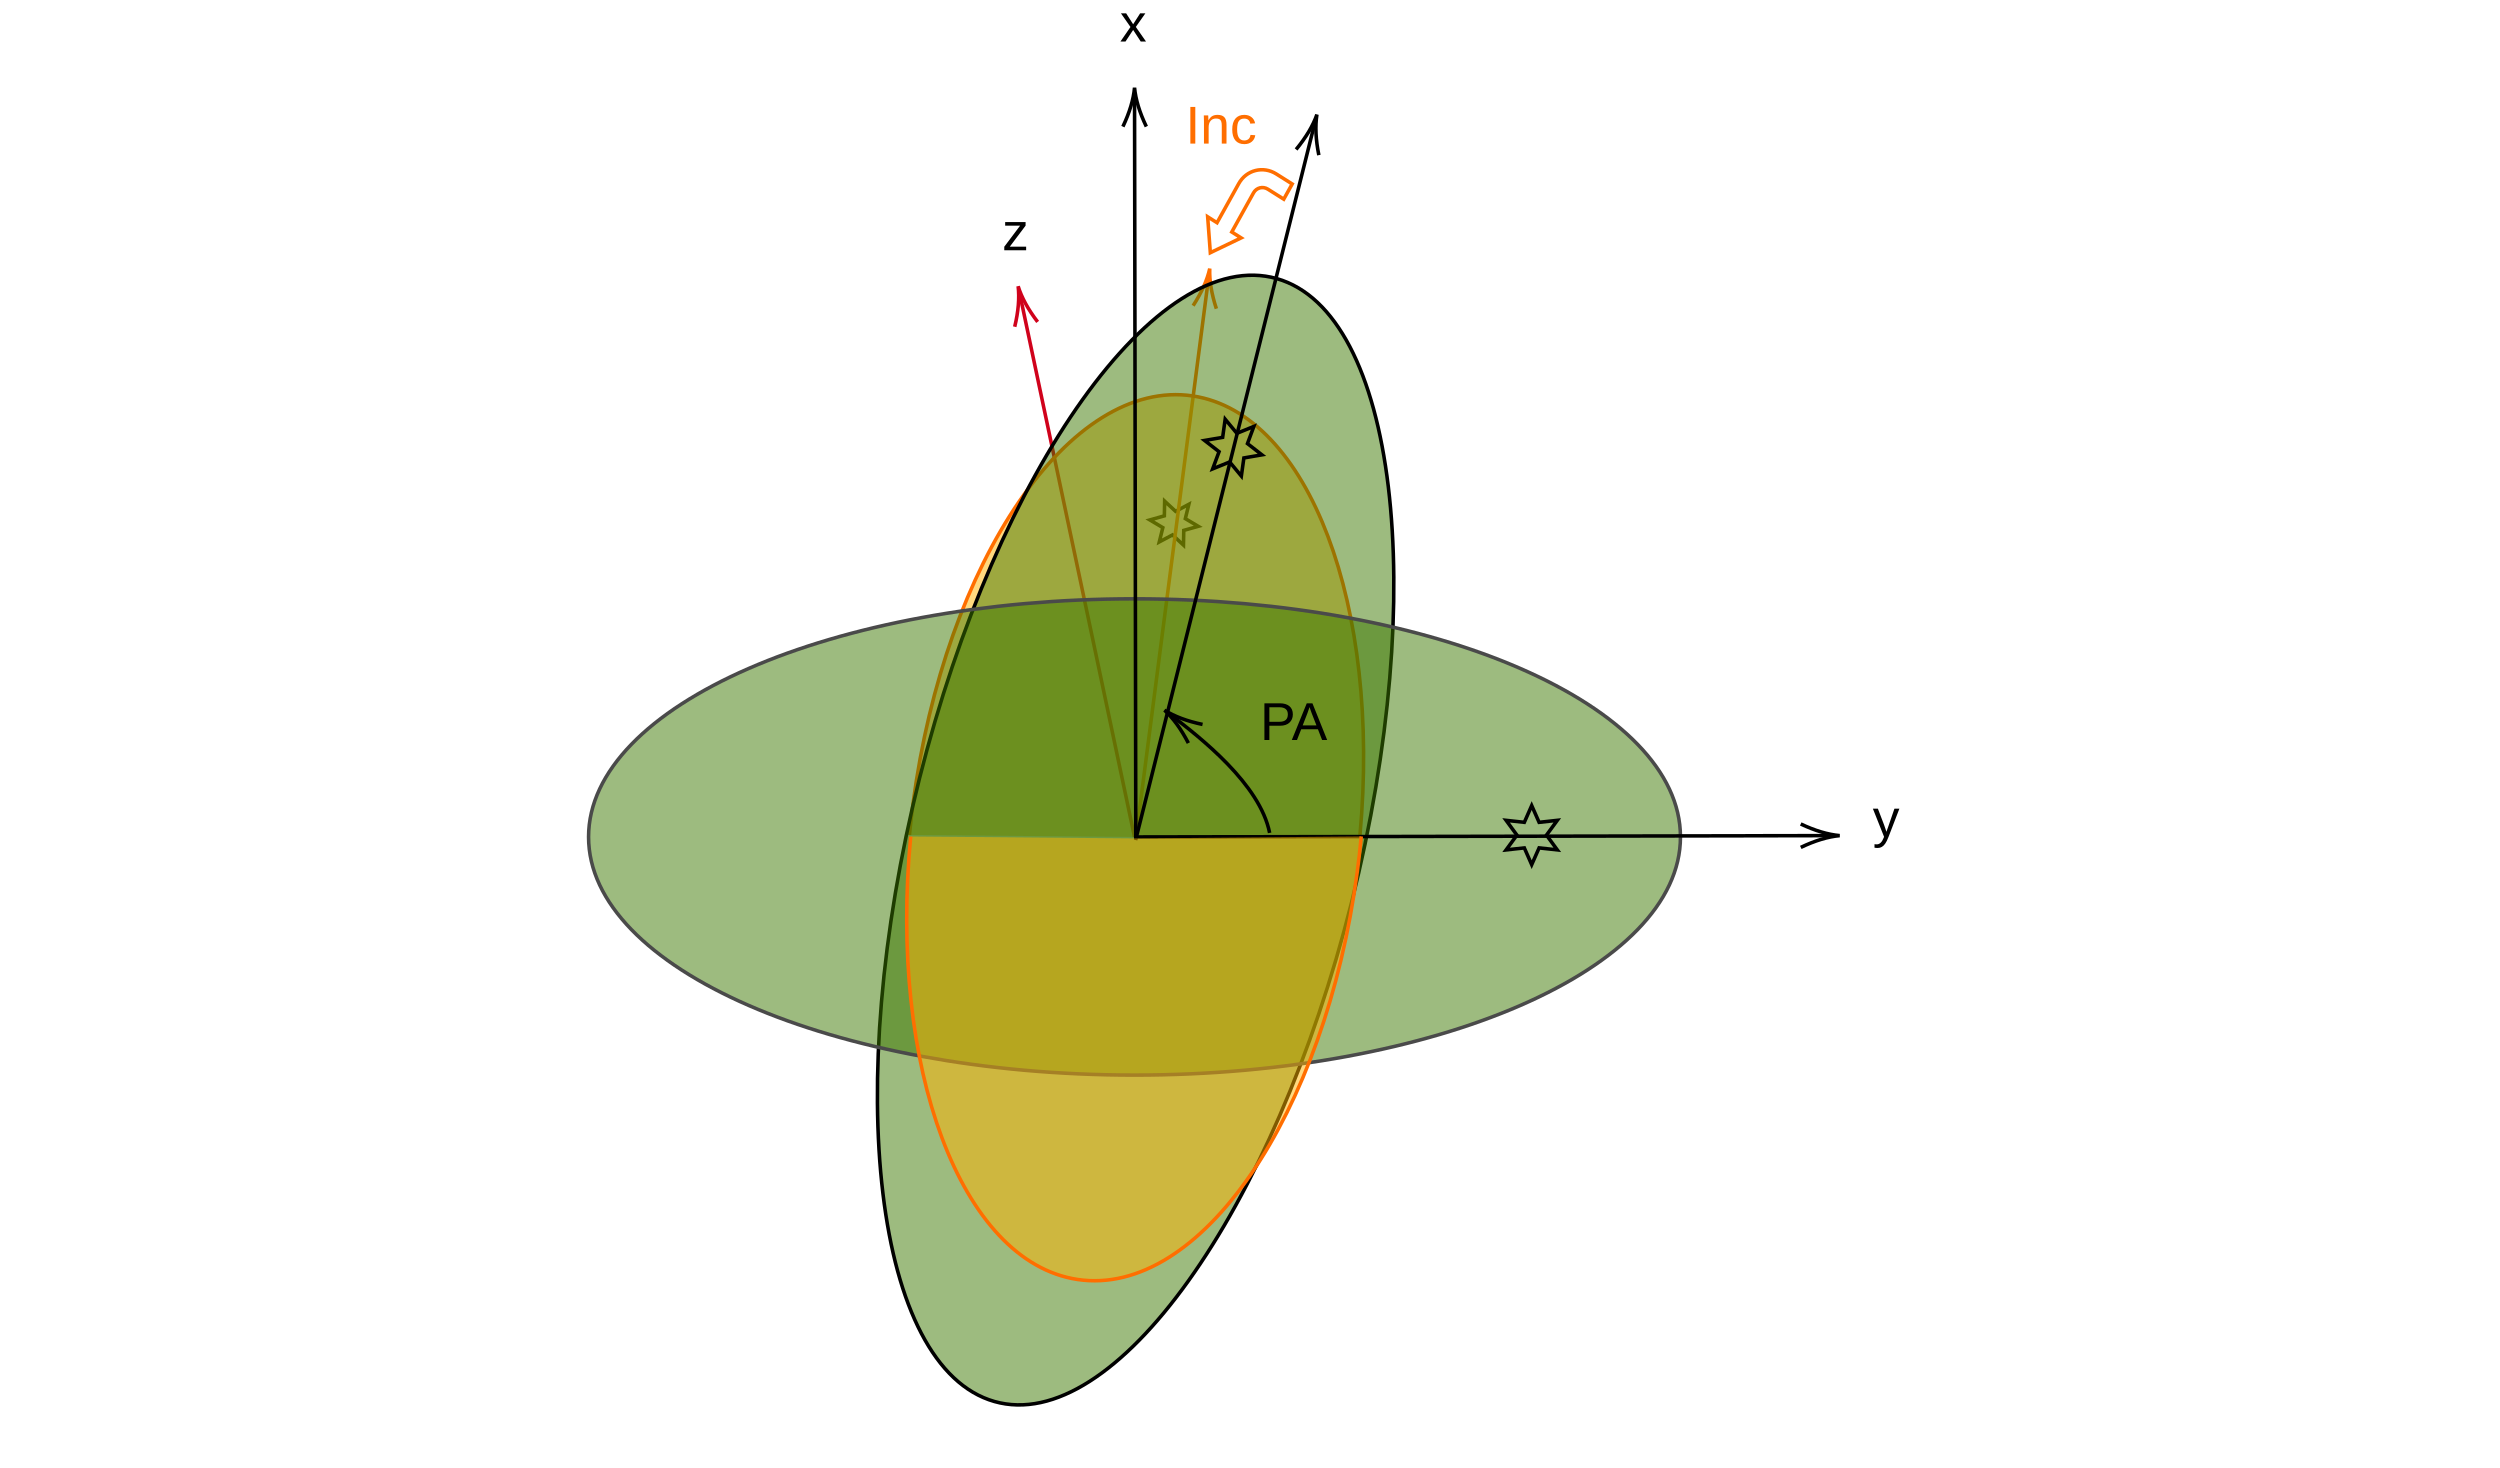
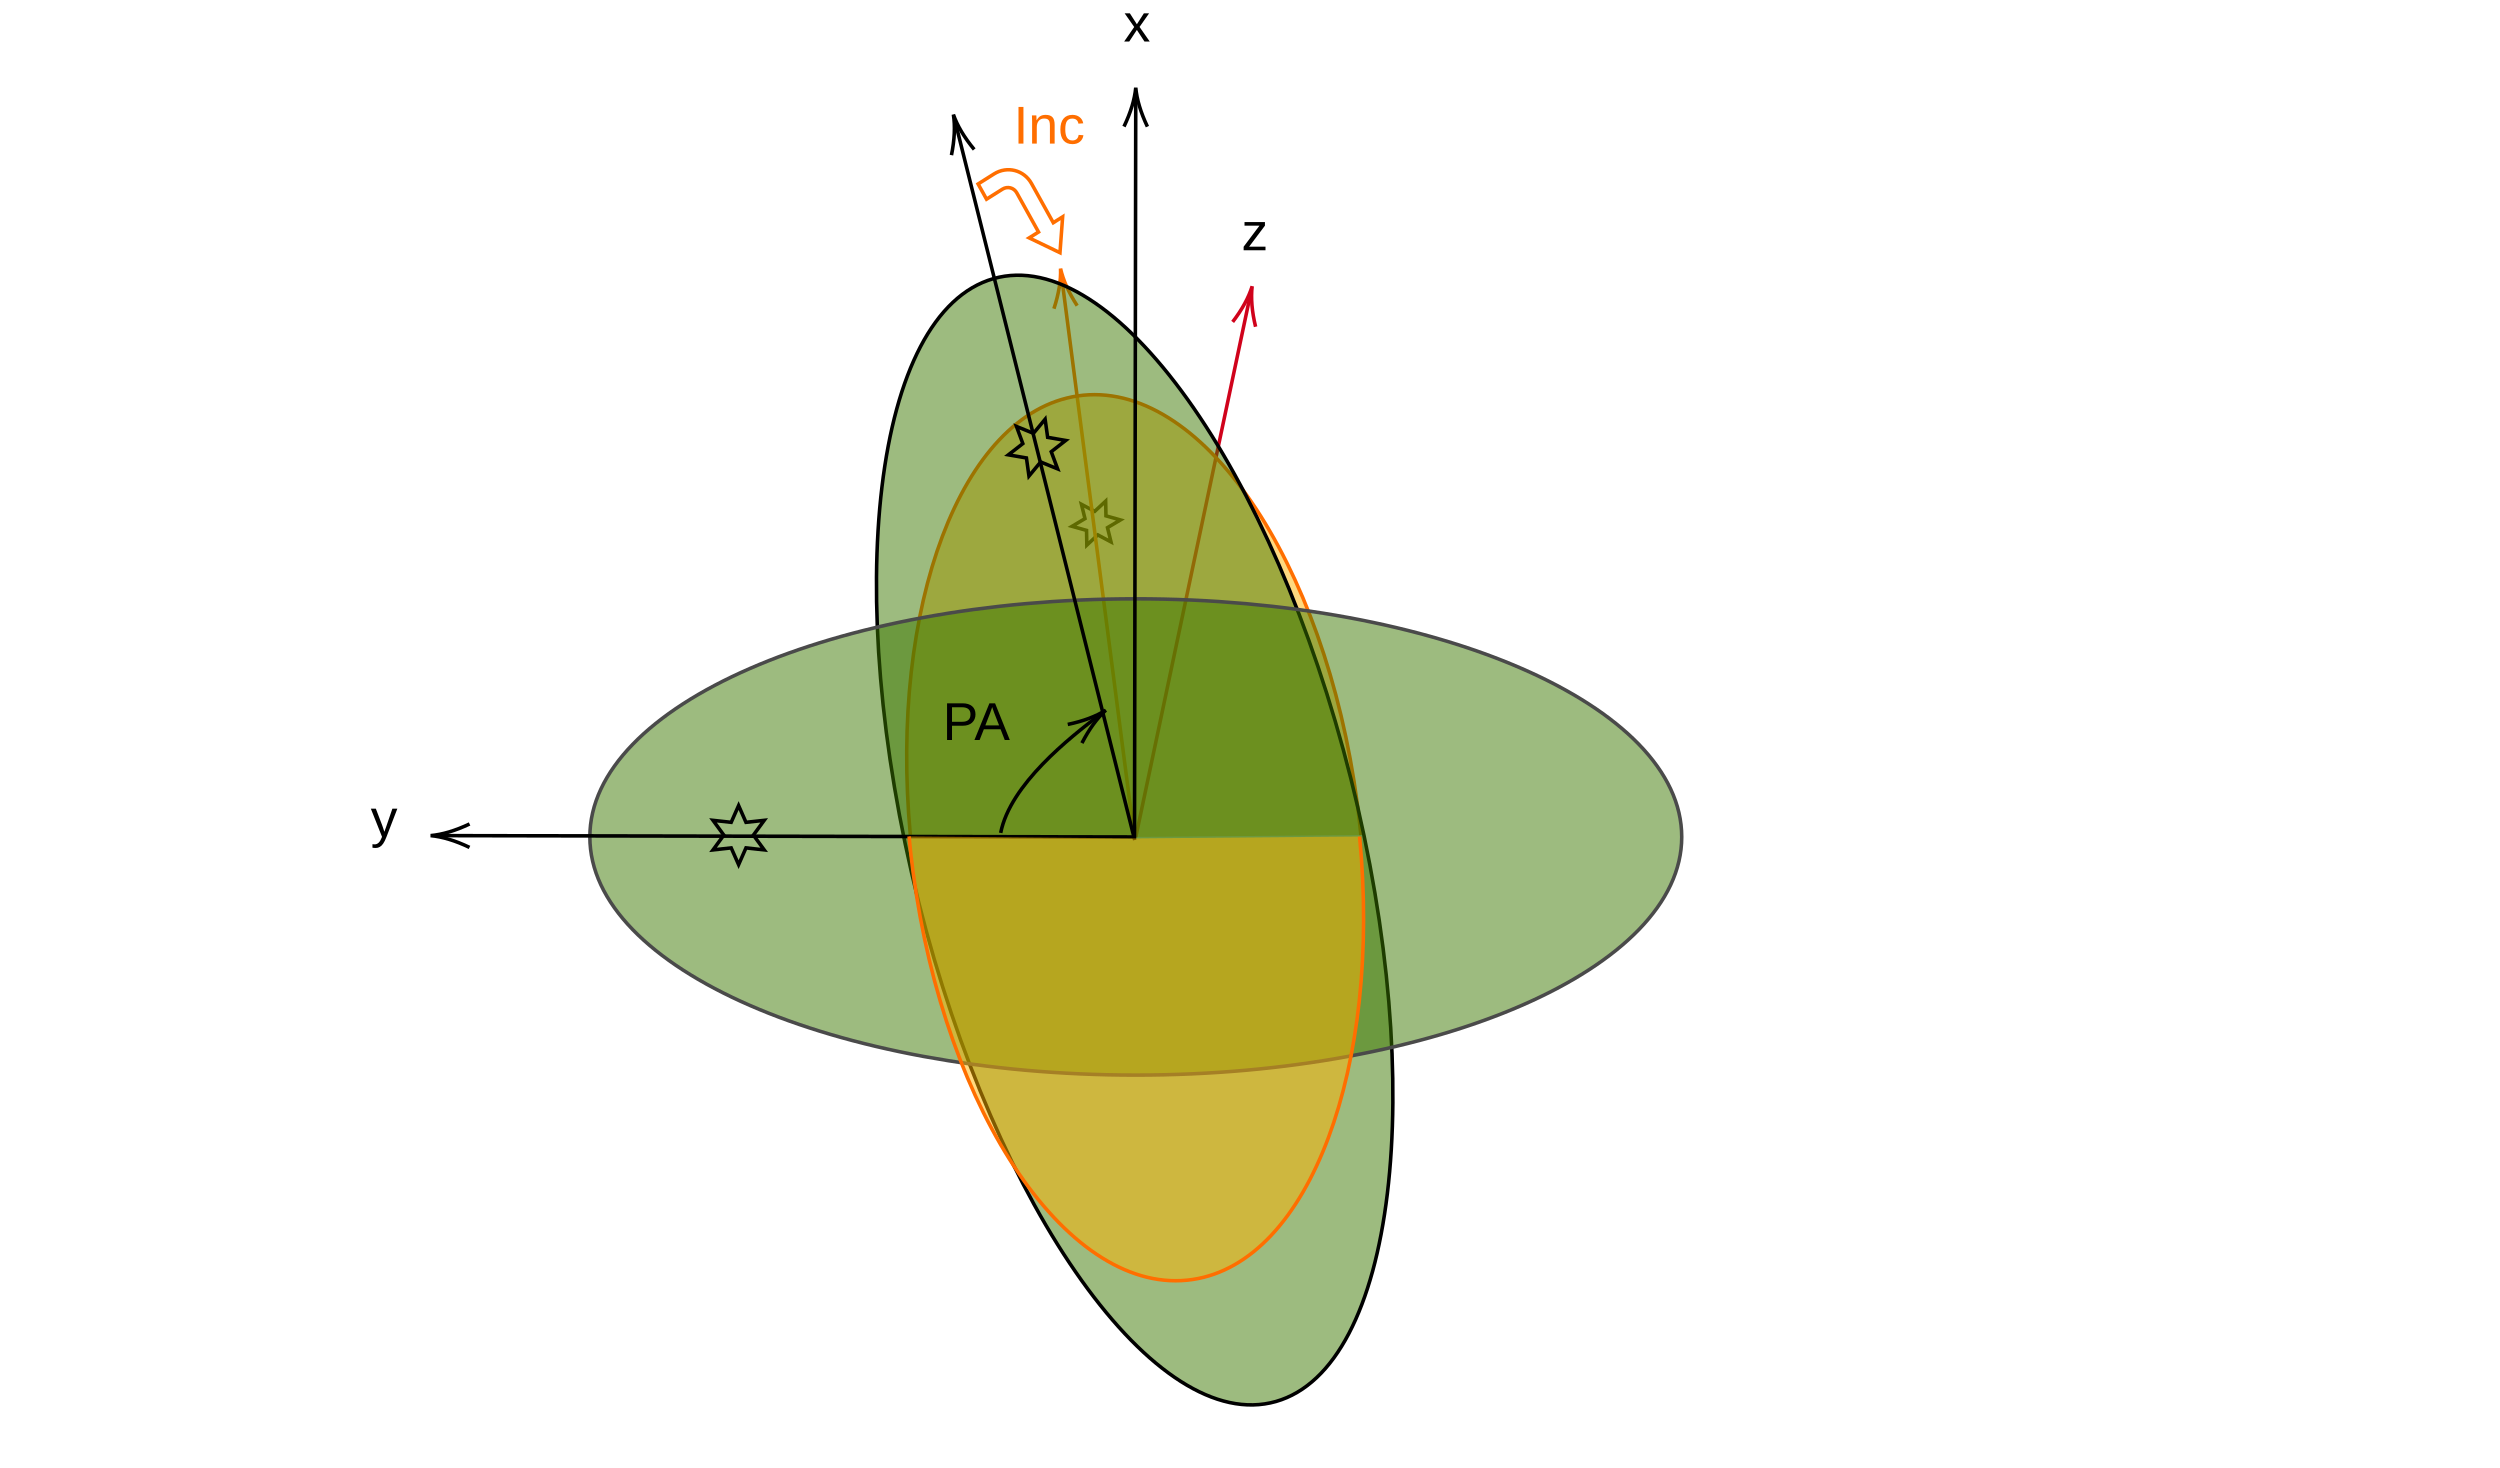
<svg xmlns="http://www.w3.org/2000/svg" x="0" y="0" width="702" height="412" style="         width:702px;         height:412px;         background: #FFF;         fill: none; ">
  <svg class="role-diagram-draw-area" style="overflow: visible;">
-     <g class="shapes-region" style="stroke: black; fill: none;">
+     <g class="shapes-region" transform="matrix(-1,0,0,1,637.5,0)" style="stroke: black; fill: none;">
      <g class="composite-shape">
        <path class="real" d=" M322.88,146 L326.95,144.85 L327.03,140.72 L330.11,143.59 L333.83,141.61 L332.84,145.63 L336.47,147.79 L332.4,148.93 L332.32,153.07 L329.24,150.2 L325.53,152.17 L326.52,148.16 Z" style="stroke-width: 1; stroke: rgb(0, 0, 0); fill: none; fill-opacity: 1;" />
      </g>
      <g class="arrow-line">
        <path class="connection real" stroke-dasharray="" d="  M318.57,235.02 L286.31,82.33" style="stroke: rgb(208, 2, 27); stroke-opacity: 1; stroke-width: 1; fill: rgb(205, 15, 15); fill-opacity: 1;" />
        <g stroke="rgb(208,2,27)" stroke-opacity="1" transform="matrix(0.2067165,0.9784009,-0.9784009,0.2067165,285.892,80.3775)" style="stroke: rgb(208, 2, 27); stroke-width: 1;">
          <path d=" M10.93,-3.29 Q4.96,-0.45 0,0 Q4.96,0.45 10.93,3.29" />
        </g>
      </g>
      <g class="arrow-line">
        <path class="connection real" stroke-dasharray="" d="  M318.93,235.43 L339.44,77.4" style="stroke: rgb(255, 110, 0); stroke-opacity: 1; stroke-width: 1; fill: none; fill-opacity: 1;" />
        <g stroke="rgb(255,110,0)" stroke-opacity="1" transform="matrix(-0.1286225,0.9916936,-0.9916936,-0.1286225,339.6985,75.41944)" style="stroke: rgb(255, 110, 0); stroke-width: 1;">
          <path d=" M10.93,-3.29 Q4.96,-0.45 0,0 Q4.96,0.45 10.93,3.29" />
        </g>
      </g>
      <g class="composite-shape">
        <path class="real" d=" M255.37,234.47 C255.65,231.57 255.99,228.65 256.37,225.71 C265.4,157.32 300.57,106.04 334.92,111.18 C367.61,116.07 387.78,170.28 381.88,234.45 L318.57,235.02 Z" style="stroke-width: 1; stroke: none; stroke-opacity: 1; fill: rgb(255, 180, 0); fill-opacity: 0.5;" />
        <path class="real" d=" M255.37,234.47 C255.65,231.57 255.99,228.65 256.37,225.71 C265.4,157.32 300.57,106.04 334.92,111.18 C367.61,116.07 387.78,170.28 381.88,234.45" style="stroke-width: 1; stroke: rgb(255, 110, 0); stroke-opacity: 1; fill: none; fill-opacity: 0.5;" />
      </g>
      <g class="composite-shape">
        <path class="real" d=" M279.22,393.54 C245.71,383.98 236.29,305.65 258.19,218.58 C280.1,131.51 325.02,68.68 358.54,78.24 C392.06,87.8 401.47,166.13 379.57,253.2 C357.67,340.27 312.74,403.1 279.22,393.54 Z" style="stroke-width: 1; stroke: rgb(0, 0, 0); stroke-opacity: 1; fill: rgb(60, 120, 0); fill-opacity: 0.5;" />
      </g>
      <g class="composite-shape">
        <path class="real" d=" M165.27,235.02 C165.27,198.09 233.91,168.15 318.57,168.15 C403.24,168.15 471.87,198.09 471.87,235.02 C471.87,271.95 403.24,301.89 318.57,301.89 C233.91,301.89 165.27,271.95 165.27,235.02 Z" style="stroke-width: 1; stroke: rgb(74, 74, 74); stroke-opacity: 1; fill: rgb(60, 120, 0); fill-opacity: 0.5;" />
      </g>
      <g class="arrow-line">
        <path class="connection real" stroke-dasharray="" d="  M318.57,235.02 L514.58,234.64" style="stroke: rgb(0, 0, 0); stroke-opacity: 1; stroke-width: 1; fill: none; fill-opacity: 1;" />
        <g stroke="rgb(0,0,0)" stroke-opacity="1" transform="matrix(-0.9999982,0.001919861,-0.001919861,-0.9999982,516.5817,234.6409)" style="stroke: rgb(0, 0, 0); stroke-width: 1;">
          <path d=" M10.93,-3.29 Q4.96,-0.45 0,0 Q4.96,0.45 10.93,3.29" />
        </g>
      </g>
      <g class="arrow-line">
        <path class="connection real" stroke-dasharray="" d="  M318.93,235.43 L318.58,26.62" style="stroke: rgb(0, 0, 0); stroke-opacity: 1; stroke-width: 1; fill: none; fill-opacity: 1;" />
        <g stroke="rgb(0,0,0)" stroke-opacity="1" transform="matrix(0.001745328,0.9999985,-0.9999985,0.001745328,318.5791,24.62101)" style="stroke: rgb(0, 0, 0); stroke-width: 1;">
          <path d=" M10.93,-3.29 Q4.96,-0.45 0,0 Q4.96,0.45 10.93,3.29" />
        </g>
      </g>
      <g class="arrow-line">
        <path class="connection real" stroke-dasharray="" d="  M318.88,235.89 L356.23,86.41 L369.3,34.1" style="stroke: rgb(0, 0, 0); stroke-opacity: 1; stroke-width: 1; fill: none; fill-opacity: 1;" />
        <g stroke="rgb(0,0,0)" stroke-opacity="1" transform="matrix(-0.2424299,0.9701689,-0.9701689,-0.2424299,369.7882,32.16266)" style="stroke: rgb(0, 0, 0); stroke-width: 1;">
          <path d=" M10.93,-3.29 Q4.96,-0.45 0,0 Q4.96,0.45 10.93,3.29" />
        </g>
      </g>
      <g class="composite-shape">
        <path class="real" d=" M362.85,51.66 L358.39,48.85 C354.69,46.52 349.97,47.72 347.85,51.54 L341.74,62.54 L339.11,60.88 L339.86,70.96 L348.51,66.8 L345.88,65.15 L351.99,54.15 C352.8,52.69 354.6,52.23 356.02,53.12 L360.48,55.93 Z" style="stroke-width: 1; stroke: rgb(255, 110, 0); stroke-opacity: 1; fill: none; fill-opacity: 1;" />
      </g>
      <g class="composite-shape">
        <path class="real" d=" M382.24,234.87 C381.94,238.14 381.57,241.43 381.13,244.74 C372.1,313.14 336.94,364.42 302.59,359.28 C269.71,354.36 249.5,299.55 255.73,234.89 L318.93,235.43 Z" style="stroke-width: 1; stroke: none; stroke-opacity: 1; fill: rgb(255, 180, 0); fill-opacity: 0.5;" />
        <path class="real" d=" M382.24,234.87 C381.94,238.14 381.57,241.43 381.13,244.74 C372.1,313.14 336.94,364.42 302.59,359.28 C269.71,354.36 249.5,299.55 255.73,234.89" style="stroke-width: 1; stroke: rgb(255, 110, 0); stroke-opacity: 1; fill: none; fill-opacity: 0.5;" />
      </g>
      <g class="arrow-line">
        <path class="connection real" stroke-dasharray="" d="  M356.51,233.88 C353.84,220.24 337.12,207.14 328.53,200.59" style="stroke: rgb(0, 0, 0); stroke-width: 1; fill: none; fill-opacity: 1;" />
        <g stroke="#000" transform="matrix(0.796002,0.605294,-0.605294,0.796002,326.9845,199.4229)" style="stroke: rgb(0, 0, 0); stroke-width: 1;">
          <path d=" M10.93,-3.29 Q4.96,-0.45 0,0 Q4.96,0.45 10.93,3.29" />
        </g>
      </g>
      <g class="composite-shape">
        <path class="real" d=" M430.1,226.2 L432.18,230.91 L437.29,230.35 L434.25,234.5 L437.29,238.65 L432.18,238.09 L430.1,242.8 L428.03,238.09 L422.91,238.65 L425.95,234.5 L422.91,230.35 L428.03,230.91 Z" style="stroke-width: 1; stroke: rgb(0, 0, 0); fill: none; fill-opacity: 1;" />
      </g>
      <g class="composite-shape">
        <path class="real" d=" M338.25,123.68 L343.32,122.81 L344.03,117.72 L347.31,121.68 L352.08,119.74 L350.29,124.56 L354.35,127.72 L349.28,128.59 L348.57,133.68 L345.29,129.72 L340.52,131.66 L342.31,126.84 Z" style="stroke-width: 1; stroke: rgb(0, 0, 0); fill: none; fill-opacity: 1;" />
      </g>
      <g />
    </g>
    <g />
    <g />
    <g />
  </svg>
  <svg width="700" height="410" style="width:700px;height:410px;font-family:Asana-Math, Asana;background:#FFF;">
    <g>
      <g>
        <g>
-           <text x="525.875" y="225.094" style="white-space:pre;stroke:none;fill:rgb(0,0,0);fill-opacity:1;font-size:15px;font-family:Arial, Helvetica, sans-serif;font-weight:400;font-style:normal;dominant-baseline:text-before-edge;text-decoration:none solid rgb(0, 0, 0);">y</text>
+           <text x="104.1" y="225.094" style="white-space:pre;stroke:none;fill:rgb(0,0,0);fill-opacity:1;font-size:15px;font-family:Arial, Helvetica, sans-serif;font-weight:400;font-style:normal;dominant-baseline:text-before-edge;text-decoration:none solid rgb(0, 0, 0);">y</text>
        </g>
      </g>
    </g>
    <g>
      <g>
        <g>
-           <text x="314.453" y="1.75" style="white-space:pre;stroke:none;fill:rgb(0,0,0);fill-opacity:1;font-size:15px;font-family:Arial, Helvetica, sans-serif;font-weight:400;font-style:normal;dominant-baseline:text-before-edge;text-decoration:none solid rgb(0, 0, 0);">x</text>
+           <text x="315.5" y="1.75" style="white-space:pre;stroke:none;fill:rgb(0,0,0);fill-opacity:1;font-size:15px;font-family:Arial, Helvetica, sans-serif;font-weight:400;font-style:normal;dominant-baseline:text-before-edge;text-decoration:none solid rgb(0, 0, 0);">x</text>
        </g>
      </g>
    </g>
    <g>
      <g>
        <g>
-           <text x="281.391" y="60.375" style="white-space:pre;stroke:none;fill:rgb(0,0,0);fill-opacity:1;font-size:15px;font-family:Arial, Helvetica, sans-serif;font-weight:400;font-style:normal;dominant-baseline:text-before-edge;text-decoration:none solid rgb(0, 0, 0);">z</text>
+           <text x="348.6" y="60.375" style="white-space:pre;stroke:none;fill:rgb(0,0,0);fill-opacity:1;font-size:15px;font-family:Arial, Helvetica, sans-serif;font-weight:400;font-style:normal;dominant-baseline:text-before-edge;text-decoration:none solid rgb(0, 0, 0);">z</text>
        </g>
      </g>
    </g>
    <g>
      <g>
        <g>
-           <text x="353.812" y="197.891" style="white-space:pre;stroke:none;fill:rgb(0,0,0);fill-opacity:1;font-size:15px;font-family:Arial, Helvetica, sans-serif;font-weight:400;font-style:normal;dominant-baseline:text-before-edge;text-decoration:none solid rgb(0, 0, 0);">PA</text>
+           <text x="264.7" y="197.891" style="white-space:pre;stroke:none;fill:rgb(0,0,0);fill-opacity:1;font-size:15px;font-family:Arial, Helvetica, sans-serif;font-weight:400;font-style:normal;dominant-baseline:text-before-edge;text-decoration:none solid rgb(0, 0, 0);">PA</text>
        </g>
      </g>
    </g>
    <g>
      <g>
        <g>
-           <text x="332.859" y="30.422" style="white-space:pre;stroke:none;fill:rgb(255,110,0);fill-opacity:1;font-size:15px;font-family:Arial, Helvetica, sans-serif;font-weight:400;font-style:normal;dominant-baseline:text-before-edge;text-decoration:none solid rgb(255, 110, 0);">Inc</text>
+           <text x="284.6" y="30.422" style="white-space:pre;stroke:none;fill:rgb(255,110,0);fill-opacity:1;font-size:15px;font-family:Arial, Helvetica, sans-serif;font-weight:400;font-style:normal;dominant-baseline:text-before-edge;text-decoration:none solid rgb(255, 110, 0);">Inc</text>
        </g>
      </g>
    </g>
  </svg>
</svg>
